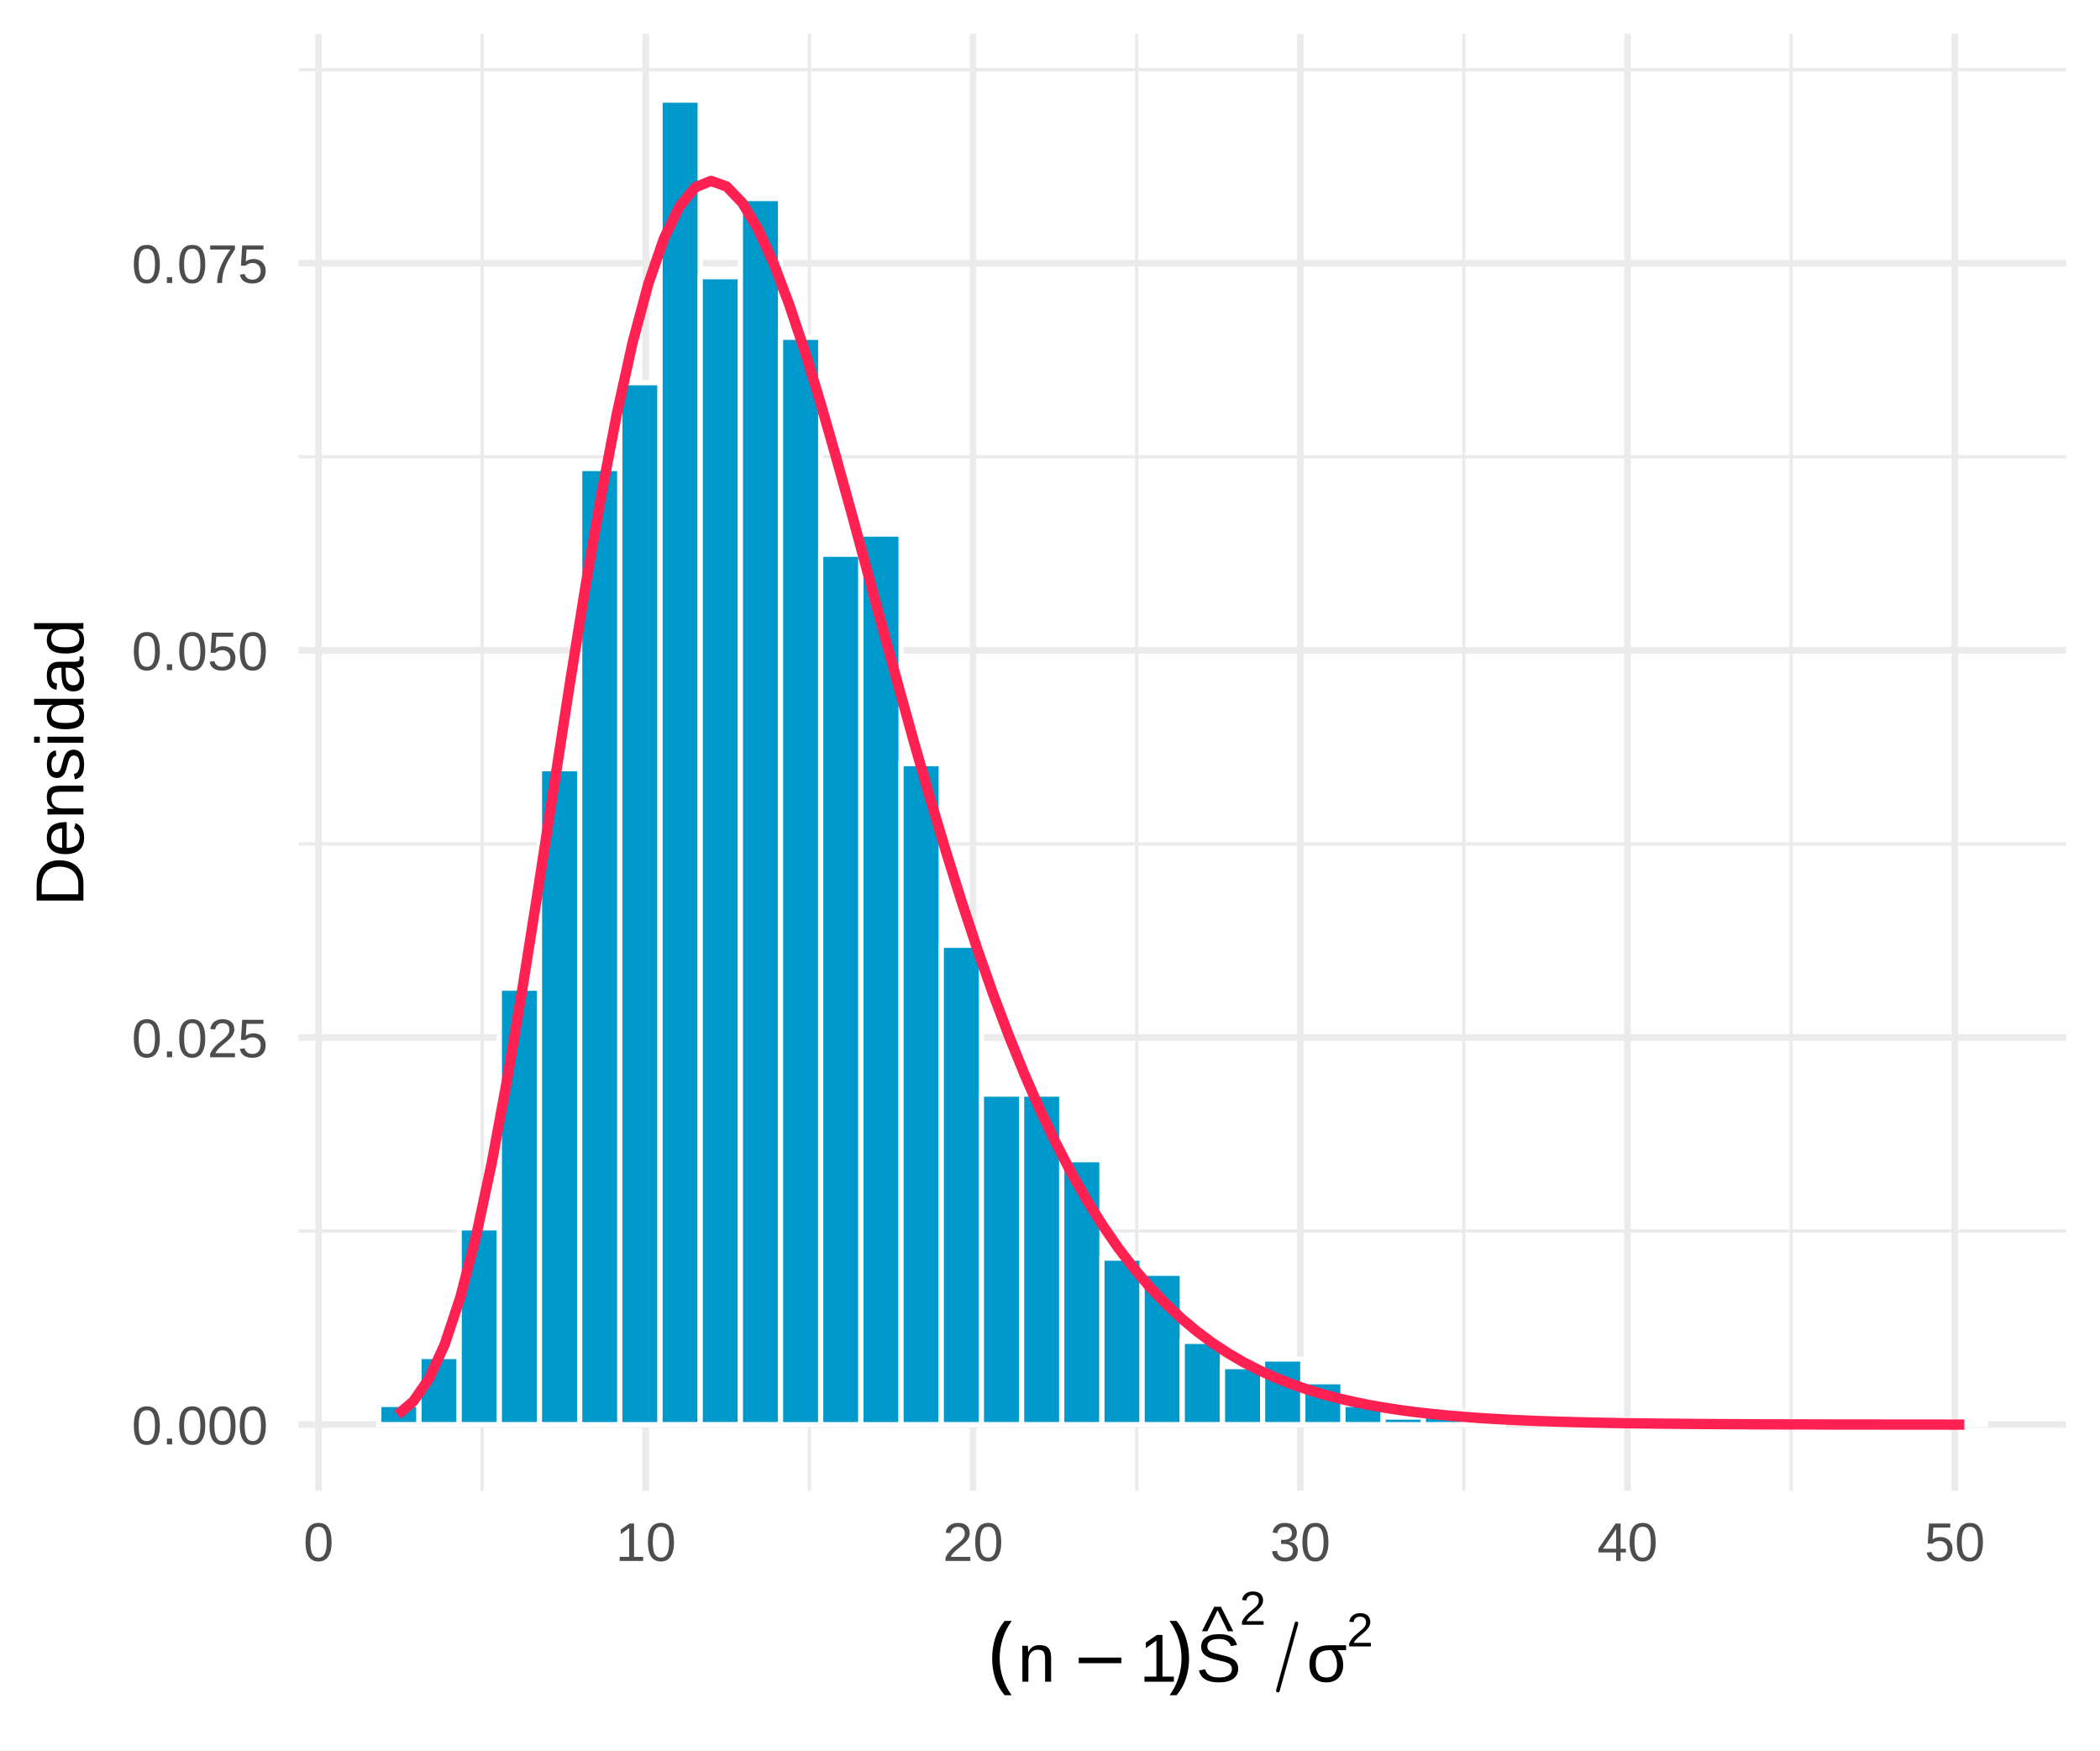
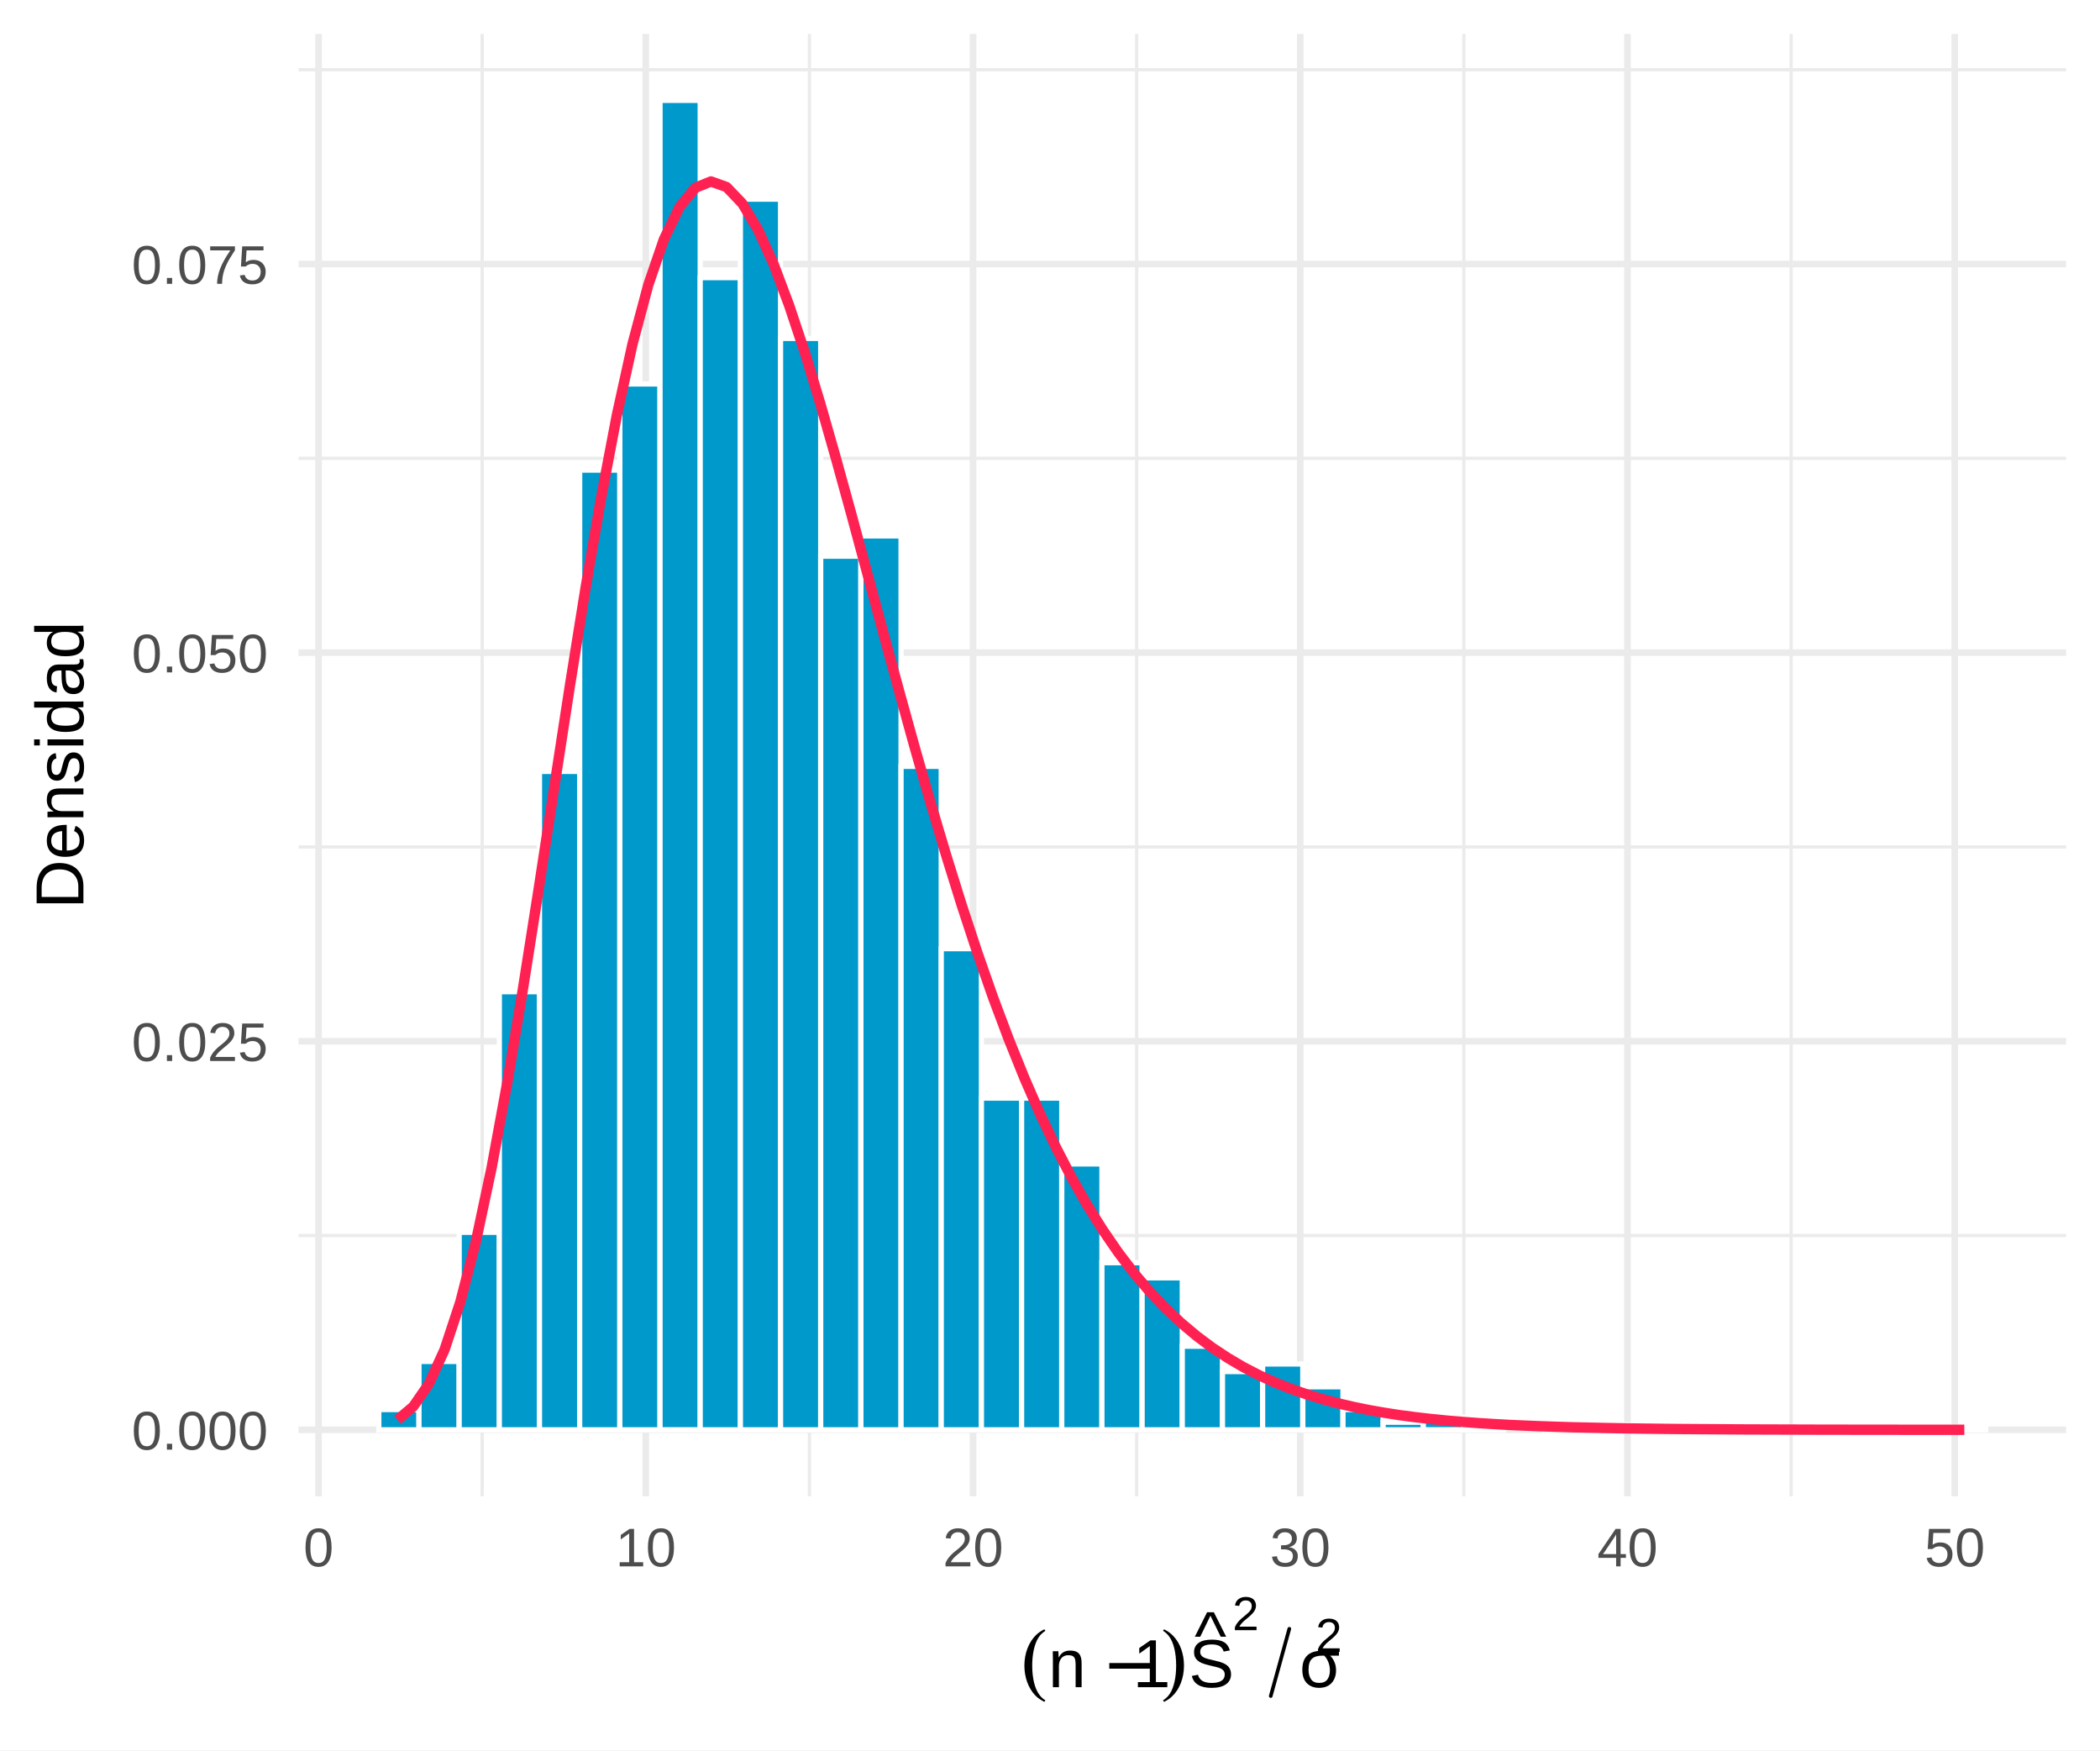
<svg xmlns="http://www.w3.org/2000/svg" class="svglite" width="432.00pt" height="360.00pt" viewBox="0 0 432.00 360.00">
  <defs>
    <style type="text/css">
    .svglite line, .svglite polyline, .svglite polygon, .svglite path, .svglite rect, .svglite circle {
      fill: none;
      stroke: #000000;
      stroke-linecap: round;
      stroke-linejoin: round;
      stroke-miterlimit: 10.00;
    }
    .svglite text {
      white-space: pre;
    }
  </style>
  </defs>
  <rect width="100%" height="100%" style="stroke: none; fill: #FFFFFF;" />
  <defs>
    <clipPath id="cpMC4wMHw0MzIuMDB8MC4wMHwzNjAuMDA=">
      <rect x="0.00" y="0.00" width="432.00" height="360.00" />
    </clipPath>
  </defs>
  <g clip-path="url(#cpMC4wMHw0MzIuMDB8MC4wMHwzNjAuMDA=)">
</g>
  <defs>
-     <clipPath id="cpNjEuNDB8NDI1LjAzfDYuOTd8MzA2LjYx">
-       <rect x="61.40" y="6.97" width="363.63" height="299.64" />
+     <clipPath id="cpNjEuNDB8NDI1LjAzfDYuOTd8MzA3Ljcz">
+       <rect x="61.40" y="6.97" width="363.63" height="300.76" />
    </clipPath>
  </defs>
-   <g clip-path="url(#cpNjEuNDB8NDI1LjAzfDYuOTd8MzA2LjYx)">
-     <polyline points="61.40,253.18 425.03,253.18 " style="stroke-width: 0.68; stroke: #EBEBEB; stroke-linecap: butt;" />
-     <polyline points="61.40,173.56 425.03,173.56 " style="stroke-width: 0.68; stroke: #EBEBEB; stroke-linecap: butt;" />
-     <polyline points="61.40,93.94 425.03,93.94 " style="stroke-width: 0.68; stroke: #EBEBEB; stroke-linecap: butt;" />
-     <polyline points="61.40,14.32 425.03,14.32 " style="stroke-width: 0.68; stroke: #EBEBEB; stroke-linecap: butt;" />
-     <polyline points="99.19,306.61 99.19,6.97 " style="stroke-width: 0.68; stroke: #EBEBEB; stroke-linecap: butt;" />
-     <polyline points="166.51,306.61 166.51,6.97 " style="stroke-width: 0.68; stroke: #EBEBEB; stroke-linecap: butt;" />
-     <polyline points="233.83,306.61 233.83,6.97 " style="stroke-width: 0.68; stroke: #EBEBEB; stroke-linecap: butt;" />
-     <polyline points="301.14,306.61 301.14,6.97 " style="stroke-width: 0.68; stroke: #EBEBEB; stroke-linecap: butt;" />
-     <polyline points="368.46,306.61 368.46,6.97 " style="stroke-width: 0.68; stroke: #EBEBEB; stroke-linecap: butt;" />
-     <polyline points="61.40,292.99 425.03,292.99 " style="stroke-width: 1.36; stroke: #EBEBEB; stroke-linecap: butt;" />
-     <polyline points="61.40,213.37 425.03,213.37 " style="stroke-width: 1.36; stroke: #EBEBEB; stroke-linecap: butt;" />
-     <polyline points="61.40,133.75 425.03,133.75 " style="stroke-width: 1.36; stroke: #EBEBEB; stroke-linecap: butt;" />
-     <polyline points="61.40,54.13 425.03,54.13 " style="stroke-width: 1.36; stroke: #EBEBEB; stroke-linecap: butt;" />
-     <polyline points="65.53,306.61 65.53,6.97 " style="stroke-width: 1.36; stroke: #EBEBEB; stroke-linecap: butt;" />
-     <polyline points="132.85,306.61 132.85,6.97 " style="stroke-width: 1.36; stroke: #EBEBEB; stroke-linecap: butt;" />
-     <polyline points="200.17,306.61 200.17,6.97 " style="stroke-width: 1.36; stroke: #EBEBEB; stroke-linecap: butt;" />
-     <polyline points="267.48,306.61 267.48,6.97 " style="stroke-width: 1.36; stroke: #EBEBEB; stroke-linecap: butt;" />
-     <polyline points="334.80,306.61 334.80,6.97 " style="stroke-width: 1.36; stroke: #EBEBEB; stroke-linecap: butt;" />
-     <polyline points="402.12,306.61 402.12,6.97 " style="stroke-width: 1.36; stroke: #EBEBEB; stroke-linecap: butt;" />
-     <rect x="77.93" y="288.84" width="8.26" height="4.15" style="stroke-width: 1.07; stroke: #FFFFFF; stroke-linecap: butt; stroke-linejoin: miter; fill: #0099CC;" />
-     <rect x="86.19" y="278.98" width="8.26" height="14.01" style="stroke-width: 1.07; stroke: #FFFFFF; stroke-linecap: butt; stroke-linejoin: miter; fill: #0099CC;" />
-     <rect x="94.46" y="252.52" width="8.26" height="40.47" style="stroke-width: 1.07; stroke: #FFFFFF; stroke-linecap: butt; stroke-linejoin: miter; fill: #0099CC;" />
-     <rect x="102.72" y="203.23" width="8.26" height="89.76" style="stroke-width: 1.07; stroke: #FFFFFF; stroke-linecap: butt; stroke-linejoin: miter; fill: #0099CC;" />
-     <rect x="110.98" y="158.09" width="8.26" height="134.90" style="stroke-width: 1.07; stroke: #FFFFFF; stroke-linecap: butt; stroke-linejoin: miter; fill: #0099CC;" />
-     <rect x="119.25" y="96.35" width="8.26" height="196.65" style="stroke-width: 1.07; stroke: #FFFFFF; stroke-linecap: butt; stroke-linejoin: miter; fill: #0099CC;" />
-     <rect x="127.51" y="78.71" width="8.26" height="214.29" style="stroke-width: 1.07; stroke: #FFFFFF; stroke-linecap: butt; stroke-linejoin: miter; fill: #0099CC;" />
-     <rect x="135.78" y="20.59" width="8.26" height="272.40" style="stroke-width: 1.07; stroke: #FFFFFF; stroke-linecap: butt; stroke-linejoin: miter; fill: #0099CC;" />
-     <rect x="144.04" y="56.91" width="8.26" height="236.08" style="stroke-width: 1.07; stroke: #FFFFFF; stroke-linecap: butt; stroke-linejoin: miter; fill: #0099CC;" />
-     <rect x="152.31" y="40.83" width="8.26" height="252.16" style="stroke-width: 1.07; stroke: #FFFFFF; stroke-linecap: butt; stroke-linejoin: miter; fill: #0099CC;" />
-     <rect x="160.57" y="69.37" width="8.26" height="223.63" style="stroke-width: 1.07; stroke: #FFFFFF; stroke-linecap: butt; stroke-linejoin: miter; fill: #0099CC;" />
-     <rect x="168.83" y="113.99" width="8.26" height="179.01" style="stroke-width: 1.07; stroke: #FFFFFF; stroke-linecap: butt; stroke-linejoin: miter; fill: #0099CC;" />
-     <rect x="177.10" y="109.84" width="8.26" height="183.16" style="stroke-width: 1.07; stroke: #FFFFFF; stroke-linecap: butt; stroke-linejoin: miter; fill: #0099CC;" />
-     <rect x="185.36" y="157.05" width="8.26" height="135.94" style="stroke-width: 1.07; stroke: #FFFFFF; stroke-linecap: butt; stroke-linejoin: miter; fill: #0099CC;" />
-     <rect x="193.63" y="194.41" width="8.26" height="98.58" style="stroke-width: 1.07; stroke: #FFFFFF; stroke-linecap: butt; stroke-linejoin: miter; fill: #0099CC;" />
-     <rect x="201.89" y="225.02" width="8.26" height="67.97" style="stroke-width: 1.07; stroke: #FFFFFF; stroke-linecap: butt; stroke-linejoin: miter; fill: #0099CC;" />
-     <rect x="210.16" y="225.02" width="8.26" height="67.97" style="stroke-width: 1.07; stroke: #FFFFFF; stroke-linecap: butt; stroke-linejoin: miter; fill: #0099CC;" />
-     <rect x="218.42" y="238.51" width="8.26" height="54.48" style="stroke-width: 1.07; stroke: #FFFFFF; stroke-linecap: butt; stroke-linejoin: miter; fill: #0099CC;" />
-     <rect x="226.68" y="258.75" width="8.26" height="34.24" style="stroke-width: 1.07; stroke: #FFFFFF; stroke-linecap: butt; stroke-linejoin: miter; fill: #0099CC;" />
-     <rect x="234.95" y="261.86" width="8.26" height="31.13" style="stroke-width: 1.07; stroke: #FFFFFF; stroke-linecap: butt; stroke-linejoin: miter; fill: #0099CC;" />
-     <rect x="243.21" y="275.87" width="8.26" height="17.12" style="stroke-width: 1.07; stroke: #FFFFFF; stroke-linecap: butt; stroke-linejoin: miter; fill: #0099CC;" />
-     <rect x="251.48" y="281.06" width="8.26" height="11.93" style="stroke-width: 1.07; stroke: #FFFFFF; stroke-linecap: butt; stroke-linejoin: miter; fill: #0099CC;" />
-     <rect x="259.74" y="279.50" width="8.26" height="13.49" style="stroke-width: 1.07; stroke: #FFFFFF; stroke-linecap: butt; stroke-linejoin: miter; fill: #0099CC;" />
-     <rect x="268.01" y="284.17" width="8.26" height="8.82" style="stroke-width: 1.07; stroke: #FFFFFF; stroke-linecap: butt; stroke-linejoin: miter; fill: #0099CC;" />
-     <rect x="276.27" y="288.84" width="8.26" height="4.15" style="stroke-width: 1.07; stroke: #FFFFFF; stroke-linecap: butt; stroke-linejoin: miter; fill: #0099CC;" />
-     <rect x="284.53" y="291.44" width="8.26" height="1.56" style="stroke-width: 1.07; stroke: #FFFFFF; stroke-linecap: butt; stroke-linejoin: miter; fill: #0099CC;" />
-     <rect x="292.80" y="290.40" width="8.26" height="2.59" style="stroke-width: 1.07; stroke: #FFFFFF; stroke-linecap: butt; stroke-linejoin: miter; fill: #0099CC;" />
-     <rect x="301.06" y="292.47" width="8.26" height="0.52" style="stroke-width: 1.07; stroke: #FFFFFF; stroke-linecap: butt; stroke-linejoin: miter; fill: #0099CC;" />
-     <rect x="309.33" y="292.99" width="8.26" height="0.00" style="stroke-width: 1.07; stroke: #FFFFFF; stroke-linecap: butt; stroke-linejoin: miter; fill: #0099CC;" />
-     <rect x="317.59" y="291.96" width="8.26" height="1.04" style="stroke-width: 1.07; stroke: #FFFFFF; stroke-linecap: butt; stroke-linejoin: miter; fill: #0099CC;" />
-     <rect x="325.86" y="292.99" width="8.26" height="0.00" style="stroke-width: 1.07; stroke: #FFFFFF; stroke-linecap: butt; stroke-linejoin: miter; fill: #0099CC;" />
-     <rect x="334.12" y="291.96" width="8.26" height="1.04" style="stroke-width: 1.07; stroke: #FFFFFF; stroke-linecap: butt; stroke-linejoin: miter; fill: #0099CC;" />
-     <rect x="342.38" y="292.99" width="8.26" height="0.00" style="stroke-width: 1.07; stroke: #FFFFFF; stroke-linecap: butt; stroke-linejoin: miter; fill: #0099CC;" />
-     <rect x="350.65" y="292.99" width="8.26" height="0.00" style="stroke-width: 1.07; stroke: #FFFFFF; stroke-linecap: butt; stroke-linejoin: miter; fill: #0099CC;" />
-     <rect x="358.91" y="292.99" width="8.26" height="0.00" style="stroke-width: 1.07; stroke: #FFFFFF; stroke-linecap: butt; stroke-linejoin: miter; fill: #0099CC;" />
-     <rect x="367.18" y="292.47" width="8.26" height="0.52" style="stroke-width: 1.07; stroke: #FFFFFF; stroke-linecap: butt; stroke-linejoin: miter; fill: #0099CC;" />
-     <rect x="375.44" y="292.99" width="8.26" height="0.00" style="stroke-width: 1.07; stroke: #FFFFFF; stroke-linecap: butt; stroke-linejoin: miter; fill: #0099CC;" />
-     <rect x="383.70" y="292.99" width="8.26" height="0.00" style="stroke-width: 1.07; stroke: #FFFFFF; stroke-linecap: butt; stroke-linejoin: miter; fill: #0099CC;" />
-     <rect x="391.97" y="292.99" width="8.26" height="0.00" style="stroke-width: 1.07; stroke: #FFFFFF; stroke-linecap: butt; stroke-linejoin: miter; fill: #0099CC;" />
-     <rect x="400.23" y="292.47" width="8.26" height="0.52" style="stroke-width: 1.07; stroke: #FFFFFF; stroke-linecap: butt; stroke-linejoin: miter; fill: #0099CC;" />
-     <polyline points="81.79,290.94 85.01,288.22 88.23,283.58 91.46,276.55 94.68,266.86 97.90,254.39 101.13,239.30 104.35,221.90 107.57,202.69 110.80,182.28 114.02,161.32 117.24,140.51 120.46,120.49 123.69,101.83 126.91,85.03 130.13,70.47 133.36,58.42 136.58,49.05 139.80,42.43 143.03,38.51 146.25,37.21 149.47,38.35 152.70,41.72 155.92,47.08 159.14,54.15 162.36,62.66 165.59,72.34 168.81,82.92 172.03,94.17 175.26,105.84 178.48,117.74 181.70,129.68 184.93,141.51 188.15,153.10 191.37,164.33 194.60,175.13 197.82,185.43 201.04,195.17 204.26,204.33 207.49,212.90 210.71,220.86 213.93,228.22 217.16,235.00 220.38,241.20 223.60,246.87 226.83,252.01 230.05,256.67 233.27,260.87 236.49,264.65 239.72,268.04 242.94,271.07 246.16,273.77 249.39,276.17 252.61,278.29 255.83,280.17 259.06,281.83 262.28,283.29 265.50,284.58 268.73,285.70 271.95,286.69 275.17,287.55 278.39,288.29 281.62,288.95 284.84,289.51 288.06,290.00 291.29,290.43 294.51,290.79 297.73,291.11 300.96,291.38 304.18,291.62 307.40,291.82 310.63,291.99 313.85,292.14 317.07,292.27 320.29,292.38 323.52,292.47 326.74,292.55 329.96,292.62 333.19,292.68 336.41,292.73 339.63,292.77 342.86,292.80 346.08,292.83 349.30,292.86 352.53,292.88 355.75,292.90 358.97,292.91 362.19,292.93 365.42,292.94 368.64,292.95 371.86,292.95 375.09,292.96 378.31,292.97 381.53,292.97 384.76,292.97 387.98,292.98 391.20,292.98 394.42,292.98 397.65,292.98 400.87,292.99 404.09,292.99 " style="stroke-width: 2.13; stroke: #FF2152; stroke-linecap: butt;" />
+   <g clip-path="url(#cpNjEuNDB8NDI1LjAzfDYuOTd8MzA3Ljcz)">
+     <polyline points="61.40,254.10 425.03,254.10 " style="stroke-width: 0.68; stroke: #EBEBEB; stroke-linecap: butt;" />
+     <polyline points="61.40,174.18 425.03,174.18 " style="stroke-width: 0.68; stroke: #EBEBEB; stroke-linecap: butt;" />
+     <polyline points="61.40,94.26 425.03,94.26 " style="stroke-width: 0.68; stroke: #EBEBEB; stroke-linecap: butt;" />
+     <polyline points="61.40,14.34 425.03,14.34 " style="stroke-width: 0.68; stroke: #EBEBEB; stroke-linecap: butt;" />
+     <polyline points="99.19,307.73 99.19,6.97 " style="stroke-width: 0.68; stroke: #EBEBEB; stroke-linecap: butt;" />
+     <polyline points="166.51,307.73 166.51,6.97 " style="stroke-width: 0.68; stroke: #EBEBEB; stroke-linecap: butt;" />
+     <polyline points="233.83,307.73 233.83,6.97 " style="stroke-width: 0.68; stroke: #EBEBEB; stroke-linecap: butt;" />
+     <polyline points="301.14,307.73 301.14,6.97 " style="stroke-width: 0.68; stroke: #EBEBEB; stroke-linecap: butt;" />
+     <polyline points="368.46,307.73 368.46,6.97 " style="stroke-width: 0.68; stroke: #EBEBEB; stroke-linecap: butt;" />
+     <polyline points="61.40,294.06 425.03,294.06 " style="stroke-width: 1.36; stroke: #EBEBEB; stroke-linecap: butt;" />
+     <polyline points="61.40,214.14 425.03,214.14 " style="stroke-width: 1.36; stroke: #EBEBEB; stroke-linecap: butt;" />
+     <polyline points="61.40,134.22 425.03,134.22 " style="stroke-width: 1.36; stroke: #EBEBEB; stroke-linecap: butt;" />
+     <polyline points="61.40,54.30 425.03,54.30 " style="stroke-width: 1.36; stroke: #EBEBEB; stroke-linecap: butt;" />
+     <polyline points="65.53,307.73 65.53,6.97 " style="stroke-width: 1.36; stroke: #EBEBEB; stroke-linecap: butt;" />
+     <polyline points="132.85,307.73 132.85,6.97 " style="stroke-width: 1.36; stroke: #EBEBEB; stroke-linecap: butt;" />
+     <polyline points="200.17,307.73 200.17,6.97 " style="stroke-width: 1.36; stroke: #EBEBEB; stroke-linecap: butt;" />
+     <polyline points="267.48,307.73 267.48,6.97 " style="stroke-width: 1.36; stroke: #EBEBEB; stroke-linecap: butt;" />
+     <polyline points="334.80,307.73 334.80,6.97 " style="stroke-width: 1.36; stroke: #EBEBEB; stroke-linecap: butt;" />
+     <polyline points="402.12,307.73 402.12,6.97 " style="stroke-width: 1.36; stroke: #EBEBEB; stroke-linecap: butt;" />
+     <rect x="77.93" y="289.89" width="8.26" height="4.17" style="stroke-width: 1.07; stroke: #FFFFFF; stroke-linecap: butt; stroke-linejoin: miter; fill: #0099CC;" />
+     <rect x="86.19" y="280.00" width="8.26" height="14.06" style="stroke-width: 1.07; stroke: #FFFFFF; stroke-linecap: butt; stroke-linejoin: miter; fill: #0099CC;" />
+     <rect x="94.46" y="253.44" width="8.26" height="40.62" style="stroke-width: 1.07; stroke: #FFFFFF; stroke-linecap: butt; stroke-linejoin: miter; fill: #0099CC;" />
+     <rect x="102.72" y="203.96" width="8.26" height="90.10" style="stroke-width: 1.07; stroke: #FFFFFF; stroke-linecap: butt; stroke-linejoin: miter; fill: #0099CC;" />
+     <rect x="110.98" y="158.65" width="8.26" height="135.41" style="stroke-width: 1.07; stroke: #FFFFFF; stroke-linecap: butt; stroke-linejoin: miter; fill: #0099CC;" />
+     <rect x="119.25" y="96.68" width="8.26" height="197.38" style="stroke-width: 1.07; stroke: #FFFFFF; stroke-linecap: butt; stroke-linejoin: miter; fill: #0099CC;" />
+     <rect x="127.51" y="78.97" width="8.26" height="215.09" style="stroke-width: 1.07; stroke: #FFFFFF; stroke-linecap: butt; stroke-linejoin: miter; fill: #0099CC;" />
+     <rect x="135.78" y="20.64" width="8.26" height="273.41" style="stroke-width: 1.07; stroke: #FFFFFF; stroke-linecap: butt; stroke-linejoin: miter; fill: #0099CC;" />
+     <rect x="144.04" y="57.10" width="8.26" height="236.96" style="stroke-width: 1.07; stroke: #FFFFFF; stroke-linecap: butt; stroke-linejoin: miter; fill: #0099CC;" />
+     <rect x="152.31" y="40.96" width="8.26" height="253.10" style="stroke-width: 1.07; stroke: #FFFFFF; stroke-linecap: butt; stroke-linejoin: miter; fill: #0099CC;" />
+     <rect x="160.57" y="69.60" width="8.26" height="224.46" style="stroke-width: 1.07; stroke: #FFFFFF; stroke-linecap: butt; stroke-linejoin: miter; fill: #0099CC;" />
+     <rect x="168.83" y="114.39" width="8.26" height="179.67" style="stroke-width: 1.07; stroke: #FFFFFF; stroke-linecap: butt; stroke-linejoin: miter; fill: #0099CC;" />
+     <rect x="177.10" y="110.22" width="8.26" height="183.84" style="stroke-width: 1.07; stroke: #FFFFFF; stroke-linecap: butt; stroke-linejoin: miter; fill: #0099CC;" />
+     <rect x="185.36" y="157.61" width="8.26" height="136.45" style="stroke-width: 1.07; stroke: #FFFFFF; stroke-linecap: butt; stroke-linejoin: miter; fill: #0099CC;" />
+     <rect x="193.63" y="195.11" width="8.26" height="98.95" style="stroke-width: 1.07; stroke: #FFFFFF; stroke-linecap: butt; stroke-linejoin: miter; fill: #0099CC;" />
+     <rect x="201.89" y="225.84" width="8.26" height="68.22" style="stroke-width: 1.07; stroke: #FFFFFF; stroke-linecap: butt; stroke-linejoin: miter; fill: #0099CC;" />
+     <rect x="210.16" y="225.84" width="8.26" height="68.22" style="stroke-width: 1.07; stroke: #FFFFFF; stroke-linecap: butt; stroke-linejoin: miter; fill: #0099CC;" />
+     <rect x="218.42" y="239.38" width="8.26" height="54.68" style="stroke-width: 1.07; stroke: #FFFFFF; stroke-linecap: butt; stroke-linejoin: miter; fill: #0099CC;" />
+     <rect x="226.68" y="259.69" width="8.26" height="34.37" style="stroke-width: 1.07; stroke: #FFFFFF; stroke-linecap: butt; stroke-linejoin: miter; fill: #0099CC;" />
+     <rect x="234.95" y="262.81" width="8.26" height="31.25" style="stroke-width: 1.07; stroke: #FFFFFF; stroke-linecap: butt; stroke-linejoin: miter; fill: #0099CC;" />
+     <rect x="243.21" y="276.87" width="8.26" height="17.19" style="stroke-width: 1.07; stroke: #FFFFFF; stroke-linecap: butt; stroke-linejoin: miter; fill: #0099CC;" />
+     <rect x="251.48" y="282.08" width="8.26" height="11.98" style="stroke-width: 1.07; stroke: #FFFFFF; stroke-linecap: butt; stroke-linejoin: miter; fill: #0099CC;" />
+     <rect x="259.74" y="280.52" width="8.26" height="13.54" style="stroke-width: 1.07; stroke: #FFFFFF; stroke-linecap: butt; stroke-linejoin: miter; fill: #0099CC;" />
+     <rect x="268.01" y="285.21" width="8.26" height="8.85" style="stroke-width: 1.07; stroke: #FFFFFF; stroke-linecap: butt; stroke-linejoin: miter; fill: #0099CC;" />
+     <rect x="276.27" y="289.89" width="8.26" height="4.17" style="stroke-width: 1.07; stroke: #FFFFFF; stroke-linecap: butt; stroke-linejoin: miter; fill: #0099CC;" />
+     <rect x="284.53" y="292.50" width="8.26" height="1.56" style="stroke-width: 1.07; stroke: #FFFFFF; stroke-linecap: butt; stroke-linejoin: miter; fill: #0099CC;" />
+     <rect x="292.80" y="291.45" width="8.26" height="2.60" style="stroke-width: 1.07; stroke: #FFFFFF; stroke-linecap: butt; stroke-linejoin: miter; fill: #0099CC;" />
+     <rect x="301.06" y="293.54" width="8.26" height="0.52" style="stroke-width: 1.07; stroke: #FFFFFF; stroke-linecap: butt; stroke-linejoin: miter; fill: #0099CC;" />
+     <rect x="309.33" y="294.06" width="8.26" height="0.00" style="stroke-width: 1.07; stroke: #FFFFFF; stroke-linecap: butt; stroke-linejoin: miter; fill: #0099CC;" />
+     <rect x="317.59" y="293.02" width="8.26" height="1.04" style="stroke-width: 1.07; stroke: #FFFFFF; stroke-linecap: butt; stroke-linejoin: miter; fill: #0099CC;" />
+     <rect x="325.86" y="294.06" width="8.26" height="0.00" style="stroke-width: 1.07; stroke: #FFFFFF; stroke-linecap: butt; stroke-linejoin: miter; fill: #0099CC;" />
+     <rect x="334.12" y="293.02" width="8.26" height="1.04" style="stroke-width: 1.07; stroke: #FFFFFF; stroke-linecap: butt; stroke-linejoin: miter; fill: #0099CC;" />
+     <rect x="342.38" y="294.06" width="8.26" height="0.00" style="stroke-width: 1.07; stroke: #FFFFFF; stroke-linecap: butt; stroke-linejoin: miter; fill: #0099CC;" />
+     <rect x="350.65" y="294.06" width="8.26" height="0.00" style="stroke-width: 1.07; stroke: #FFFFFF; stroke-linecap: butt; stroke-linejoin: miter; fill: #0099CC;" />
+     <rect x="358.91" y="294.06" width="8.26" height="0.00" style="stroke-width: 1.07; stroke: #FFFFFF; stroke-linecap: butt; stroke-linejoin: miter; fill: #0099CC;" />
+     <rect x="367.18" y="293.54" width="8.26" height="0.52" style="stroke-width: 1.07; stroke: #FFFFFF; stroke-linecap: butt; stroke-linejoin: miter; fill: #0099CC;" />
+     <rect x="375.44" y="294.06" width="8.26" height="0.00" style="stroke-width: 1.07; stroke: #FFFFFF; stroke-linecap: butt; stroke-linejoin: miter; fill: #0099CC;" />
+     <rect x="383.70" y="294.06" width="8.26" height="0.00" style="stroke-width: 1.07; stroke: #FFFFFF; stroke-linecap: butt; stroke-linejoin: miter; fill: #0099CC;" />
+     <rect x="391.97" y="294.06" width="8.26" height="0.00" style="stroke-width: 1.07; stroke: #FFFFFF; stroke-linecap: butt; stroke-linejoin: miter; fill: #0099CC;" />
+     <rect x="400.23" y="293.54" width="8.26" height="0.52" style="stroke-width: 1.07; stroke: #FFFFFF; stroke-linecap: butt; stroke-linejoin: miter; fill: #0099CC;" />
+     <polyline points="81.79,292.00 85.01,289.27 88.23,284.61 91.46,277.56 94.68,267.82 97.90,255.32 101.13,240.16 104.35,222.70 107.57,203.42 110.80,182.93 114.02,161.90 117.24,141.01 120.46,120.91 123.69,102.18 126.91,85.32 130.13,70.70 133.36,58.61 136.58,49.21 139.80,42.56 143.03,38.63 146.25,37.32 149.47,38.47 152.70,41.85 155.92,47.23 159.14,54.32 162.36,62.87 165.59,72.58 168.81,83.21 172.03,94.49 175.26,106.21 178.48,118.15 181.70,130.14 184.93,142.01 188.15,153.64 191.37,164.92 194.60,175.76 197.82,186.09 201.04,195.87 204.26,205.07 207.49,213.67 210.71,221.66 213.93,229.05 217.16,235.84 220.38,242.07 223.60,247.76 226.83,252.92 230.05,257.60 233.27,261.82 236.49,265.61 239.72,269.01 242.94,272.05 246.16,274.76 249.39,277.17 252.61,279.30 255.83,281.19 259.06,282.86 262.28,284.32 265.50,285.61 268.73,286.74 271.95,287.73 275.17,288.59 278.39,289.34 281.62,290.00 284.84,290.56 288.06,291.06 291.29,291.48 294.51,291.85 297.73,292.17 300.96,292.44 304.18,292.68 307.40,292.88 310.63,293.06 313.85,293.20 317.07,293.33 320.29,293.44 323.52,293.54 326.74,293.61 329.96,293.68 333.19,293.74 336.41,293.79 339.63,293.83 342.86,293.87 346.08,293.90 349.30,293.92 352.53,293.94 355.75,293.96 358.97,293.98 362.19,293.99 365.42,294.00 368.64,294.01 371.86,294.02 375.09,294.03 378.31,294.03 381.53,294.04 384.76,294.04 387.98,294.04 391.20,294.05 394.42,294.05 397.65,294.05 400.87,294.05 404.09,294.05 " style="stroke-width: 2.13; stroke: #FF2152; stroke-linecap: butt;" />
  </g>
  <g clip-path="url(#cpMC4wMHw0MzIuMDB8MC4wMHwzNjAuMDA=)">
-     <text x="55.12" y="297.06" text-anchor="end" style="font-size: 11.20px;fill: #4D4D4D; font-family: &quot;Liberation Sans&quot;;" textLength="31.45px" lengthAdjust="spacingAndGlyphs">0.000</text>
-     <text x="55.12" y="217.44" text-anchor="end" style="font-size: 11.20px;fill: #4D4D4D; font-family: &quot;Liberation Sans&quot;;" textLength="30.97px" lengthAdjust="spacingAndGlyphs">0.025</text>
-     <text x="55.12" y="137.82" text-anchor="end" style="font-size: 11.20px;fill: #4D4D4D; font-family: &quot;Liberation Sans&quot;;" textLength="31.20px" lengthAdjust="spacingAndGlyphs">0.050</text>
-     <text x="55.12" y="58.20" text-anchor="end" style="font-size: 11.20px;fill: #4D4D4D; font-family: &quot;Liberation Sans&quot;;" textLength="30.47px" lengthAdjust="spacingAndGlyphs">0.075</text>
-     <text x="65.53" y="321.03" text-anchor="middle" style="font-size: 11.20px;fill: #4D4D4D; font-family: &quot;Liberation Sans&quot;;" textLength="7.06px" lengthAdjust="spacingAndGlyphs">0</text>
-     <text x="132.85" y="321.03" text-anchor="middle" style="font-size: 11.20px;fill: #4D4D4D; font-family: &quot;Liberation Sans&quot;;" textLength="11.61px" lengthAdjust="spacingAndGlyphs">10</text>
-     <text x="200.17" y="321.03" text-anchor="middle" style="font-size: 11.20px;fill: #4D4D4D; font-family: &quot;Liberation Sans&quot;;" textLength="13.88px" lengthAdjust="spacingAndGlyphs">20</text>
-     <text x="267.48" y="321.03" text-anchor="middle" style="font-size: 11.20px;fill: #4D4D4D; font-family: &quot;Liberation Sans&quot;;" textLength="13.97px" lengthAdjust="spacingAndGlyphs">30</text>
-     <text x="334.80" y="321.03" text-anchor="middle" style="font-size: 11.20px;fill: #4D4D4D; font-family: &quot;Liberation Sans&quot;;" textLength="14.28px" lengthAdjust="spacingAndGlyphs">40</text>
-     <text x="402.12" y="321.03" text-anchor="middle" style="font-size: 11.20px;fill: #4D4D4D; font-family: &quot;Liberation Sans&quot;;" textLength="13.86px" lengthAdjust="spacingAndGlyphs">50</text>
-     <text x="203.40" y="345.87" style="font-size: 17.50px; font-family: &quot;OpenSymbol&quot;;" textLength="5.95px" lengthAdjust="spacingAndGlyphs">(</text>
-     <text x="209.35" y="345.87" style="font-size: 14.00px; font-family: &quot;Liberation Sans&quot;;" textLength="8.27px" lengthAdjust="spacingAndGlyphs">n</text>
-     <text x="220.43" y="345.87" style="font-size: 14.00px; font-family: &quot;OpenSymbol&quot;;" textLength="11.12px" lengthAdjust="spacingAndGlyphs">−</text>
-     <text x="234.37" y="345.87" style="font-size: 14.00px; font-family: &quot;Liberation Sans&quot;;" textLength="5.70px" lengthAdjust="spacingAndGlyphs">1</text>
-     <text x="240.06" y="345.87" style="font-size: 17.50px; font-family: &quot;OpenSymbol&quot;;" textLength="5.95px" lengthAdjust="spacingAndGlyphs">)</text>
-     <text x="246.01" y="345.87" style="font-size: 14.00px; font-family: &quot;Liberation Sans&quot;;" textLength="8.99px" lengthAdjust="spacingAndGlyphs">S</text>
-     <text x="247.20" y="340.08" style="font-size: 14.00px; font-family: &quot;Liberation Sans&quot;;" textLength="6.60px" lengthAdjust="spacingAndGlyphs">^</text>
-     <text x="254.99" y="334.15" style="font-size: 9.80px; font-family: &quot;Liberation Sans&quot;;" textLength="5.98px" lengthAdjust="spacingAndGlyphs">2</text>
-     <polyline points="262.88,347.69 266.70,333.86 " style="stroke-width: 0.75;" />
-     <text x="268.61" y="345.87" style="font-size: 14.00px; font-family: &quot;OpenSymbol&quot;;" textLength="8.44px" lengthAdjust="spacingAndGlyphs">σ</text>
-     <text x="277.05" y="338.61" style="font-size: 9.80px; font-family: &quot;Liberation Sans&quot;;" textLength="5.98px" lengthAdjust="spacingAndGlyphs">2</text>
-     <text transform="translate(17.16,156.79) rotate(-90)" text-anchor="middle" style="font-size: 14.00px; font-family: &quot;Liberation Sans&quot;;" textLength="62.33px" lengthAdjust="spacingAndGlyphs">Densidad</text>
+     <text x="55.12" y="298.13" text-anchor="end" style="font-size: 11.20px;fill: #4D4D4D; font-family: &quot;Arimo&quot;;" textLength="31.45px" lengthAdjust="spacingAndGlyphs">0.000</text>
+     <text x="55.12" y="218.21" text-anchor="end" style="font-size: 11.20px;fill: #4D4D4D; font-family: &quot;Arimo&quot;;" textLength="30.97px" lengthAdjust="spacingAndGlyphs">0.025</text>
+     <text x="55.12" y="138.29" text-anchor="end" style="font-size: 11.20px;fill: #4D4D4D; font-family: &quot;Arimo&quot;;" textLength="31.20px" lengthAdjust="spacingAndGlyphs">0.050</text>
+     <text x="55.12" y="58.37" text-anchor="end" style="font-size: 11.20px;fill: #4D4D4D; font-family: &quot;Arimo&quot;;" textLength="30.47px" lengthAdjust="spacingAndGlyphs">0.075</text>
+     <text x="65.53" y="322.14" text-anchor="middle" style="font-size: 11.20px;fill: #4D4D4D; font-family: &quot;Arimo&quot;;" textLength="7.06px" lengthAdjust="spacingAndGlyphs">0</text>
+     <text x="132.85" y="322.14" text-anchor="middle" style="font-size: 11.20px;fill: #4D4D4D; font-family: &quot;Arimo&quot;;" textLength="11.61px" lengthAdjust="spacingAndGlyphs">10</text>
+     <text x="200.17" y="322.14" text-anchor="middle" style="font-size: 11.20px;fill: #4D4D4D; font-family: &quot;Arimo&quot;;" textLength="13.88px" lengthAdjust="spacingAndGlyphs">20</text>
+     <text x="267.48" y="322.14" text-anchor="middle" style="font-size: 11.20px;fill: #4D4D4D; font-family: &quot;Arimo&quot;;" textLength="13.97px" lengthAdjust="spacingAndGlyphs">30</text>
+     <text x="334.80" y="322.14" text-anchor="middle" style="font-size: 11.20px;fill: #4D4D4D; font-family: &quot;Arimo&quot;;" textLength="14.28px" lengthAdjust="spacingAndGlyphs">40</text>
+     <text x="402.12" y="322.14" text-anchor="middle" style="font-size: 11.20px;fill: #4D4D4D; font-family: &quot;Arimo&quot;;" textLength="13.86px" lengthAdjust="spacingAndGlyphs">50</text>
+     <text x="209.81" y="346.99" style="font-size: 17.50px; font-family: &quot;Standard Symbols PS&quot;;" textLength="5.82px" lengthAdjust="spacingAndGlyphs">(</text>
+     <text x="215.63" y="346.99" style="font-size: 14.00px; font-family: &quot;Arimo&quot;;" textLength="8.27px" lengthAdjust="spacingAndGlyphs">n</text>
+     <text x="226.71" y="346.99" style="font-size: 14.00px; font-family: &quot;Standard Symbols PS&quot;;" textLength="3.50px" lengthAdjust="spacingAndGlyphs">−</text>
+     <text x="233.02" y="346.99" style="font-size: 14.00px; font-family: &quot;Arimo&quot;;" textLength="5.70px" lengthAdjust="spacingAndGlyphs">1</text>
+     <text x="238.72" y="346.99" style="font-size: 17.50px; font-family: &quot;Standard Symbols PS&quot;;" textLength="5.82px" lengthAdjust="spacingAndGlyphs">)</text>
+     <text x="244.54" y="346.99" style="font-size: 14.00px; font-family: &quot;Arimo&quot;;" textLength="8.99px" lengthAdjust="spacingAndGlyphs">S</text>
+     <text x="245.74" y="341.20" style="font-size: 14.00px; font-family: &quot;Arimo&quot;;" textLength="6.60px" lengthAdjust="spacingAndGlyphs">^</text>
+     <text x="253.53" y="335.27" style="font-size: 9.80px; font-family: &quot;Arimo&quot;;" textLength="5.98px" lengthAdjust="spacingAndGlyphs">2</text>
+     <polyline points="261.41,348.81 265.23,334.98 " style="stroke-width: 0.75;" />
+     <text x="267.14" y="346.99" style="font-size: 14.00px; font-family: &quot;Standard Symbols PS&quot;;" textLength="3.50px" lengthAdjust="spacingAndGlyphs">σ</text>
+     <text x="270.64" y="339.73" style="font-size: 9.80px; font-family: &quot;Arimo&quot;;" textLength="5.98px" lengthAdjust="spacingAndGlyphs">2</text>
+     <text transform="translate(17.16,157.35) rotate(-90)" text-anchor="middle" style="font-size: 14.00px; font-family: &quot;Arimo&quot;;" textLength="62.33px" lengthAdjust="spacingAndGlyphs">Densidad</text>
  </g>
</svg>
